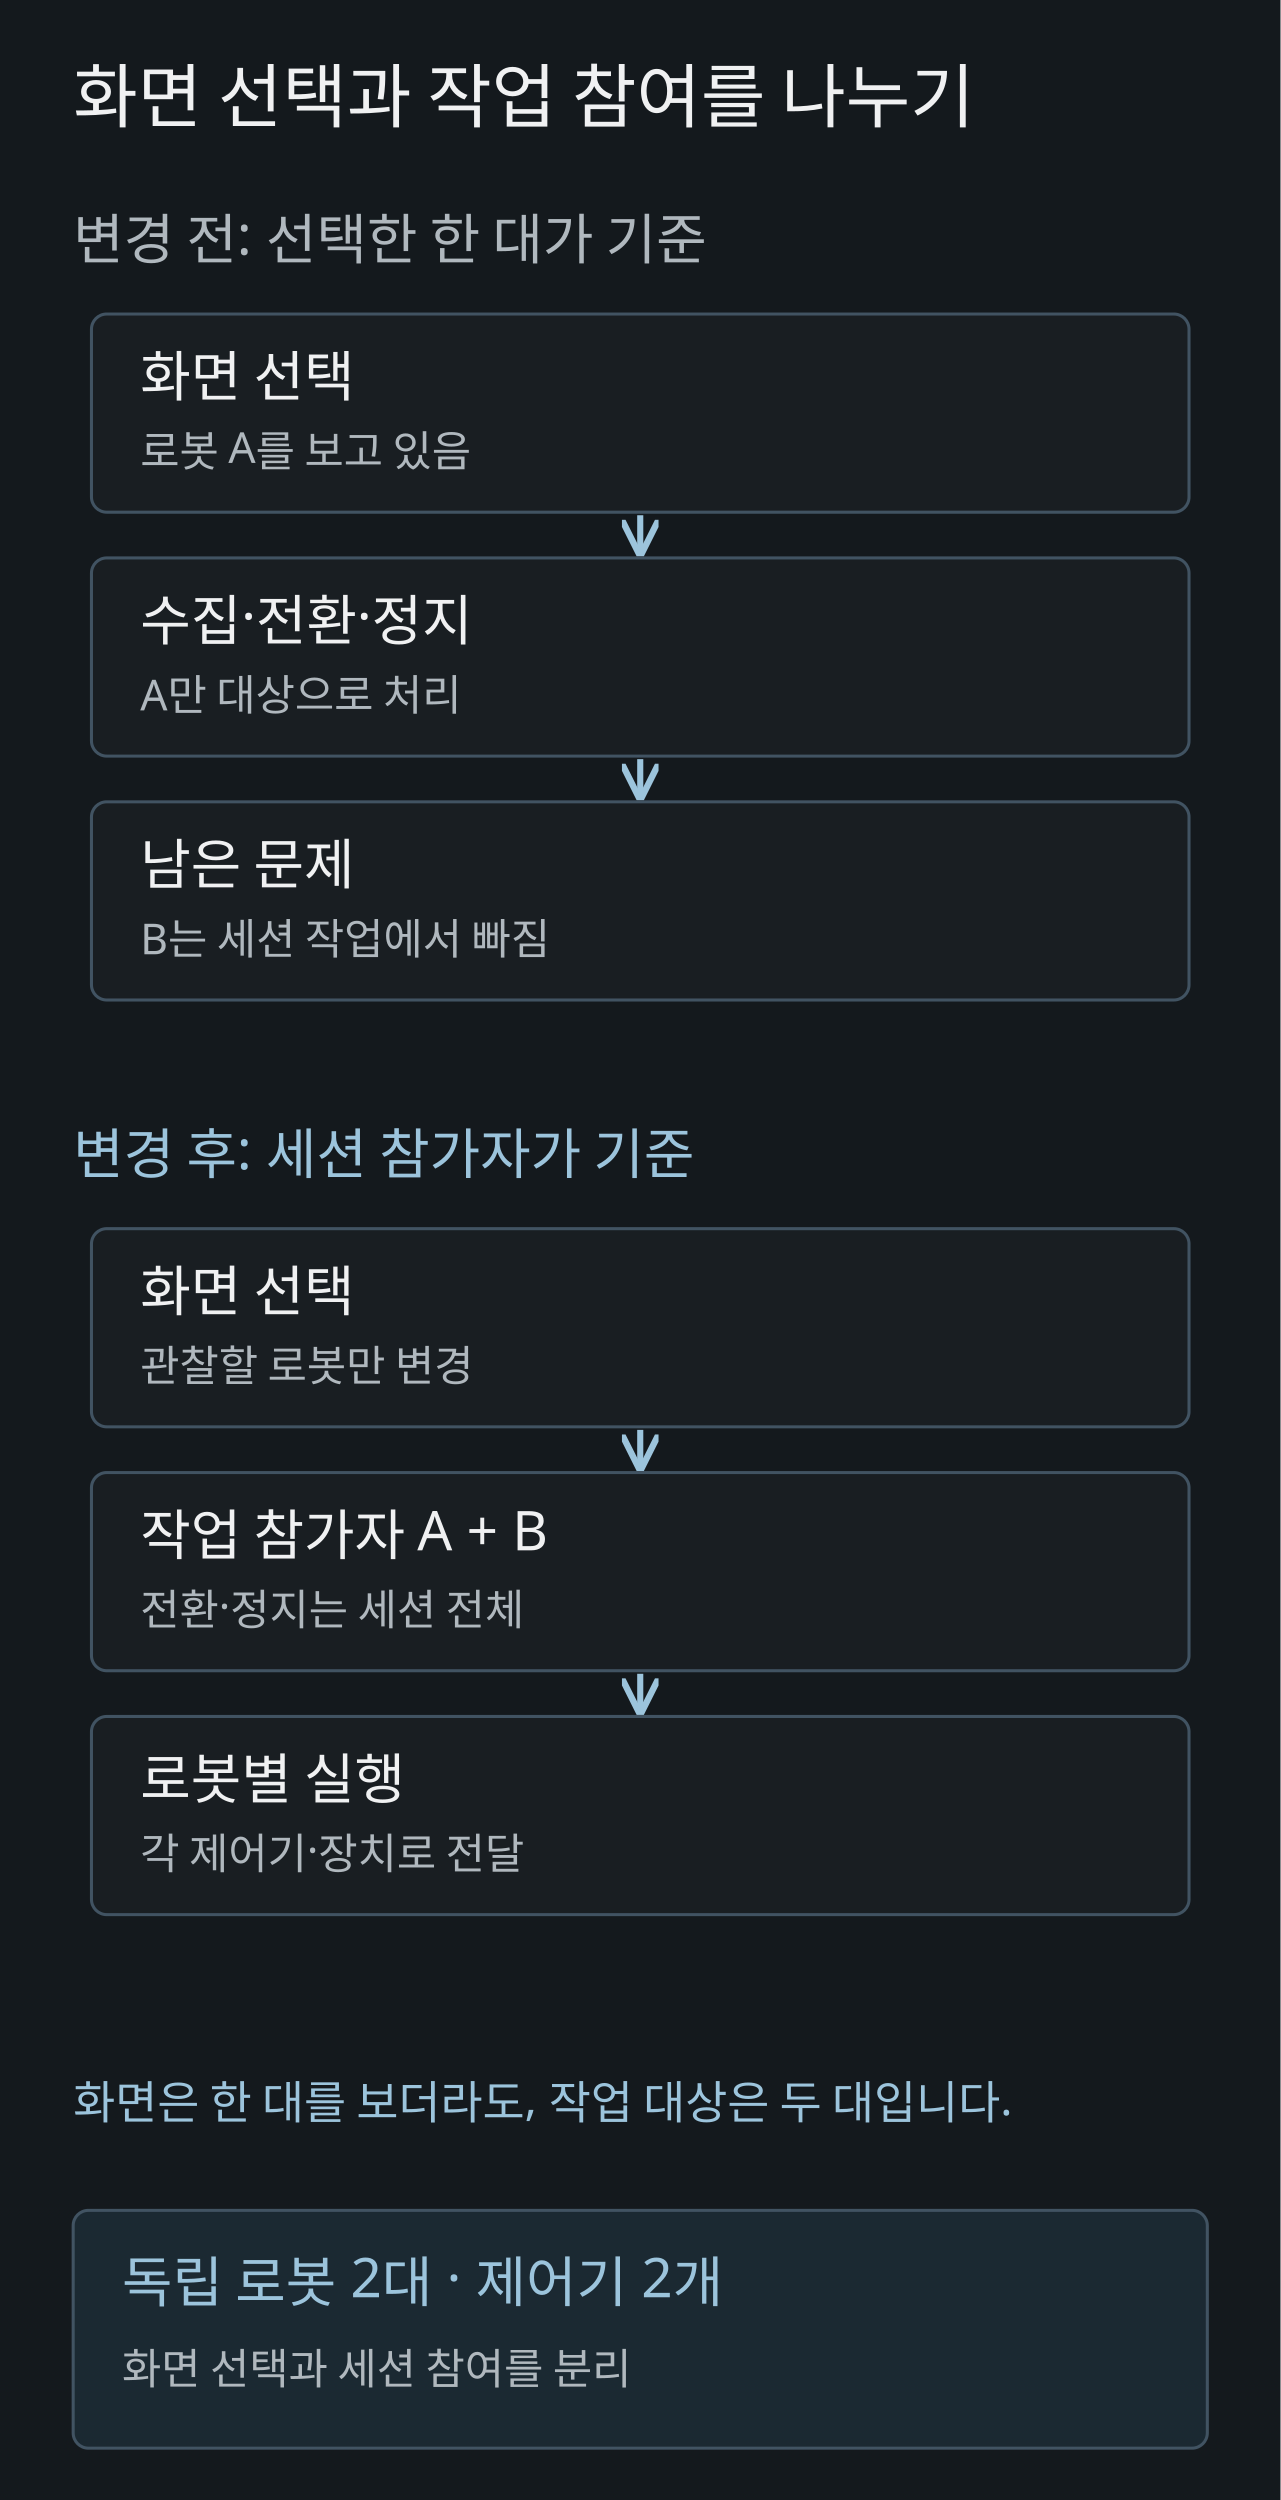
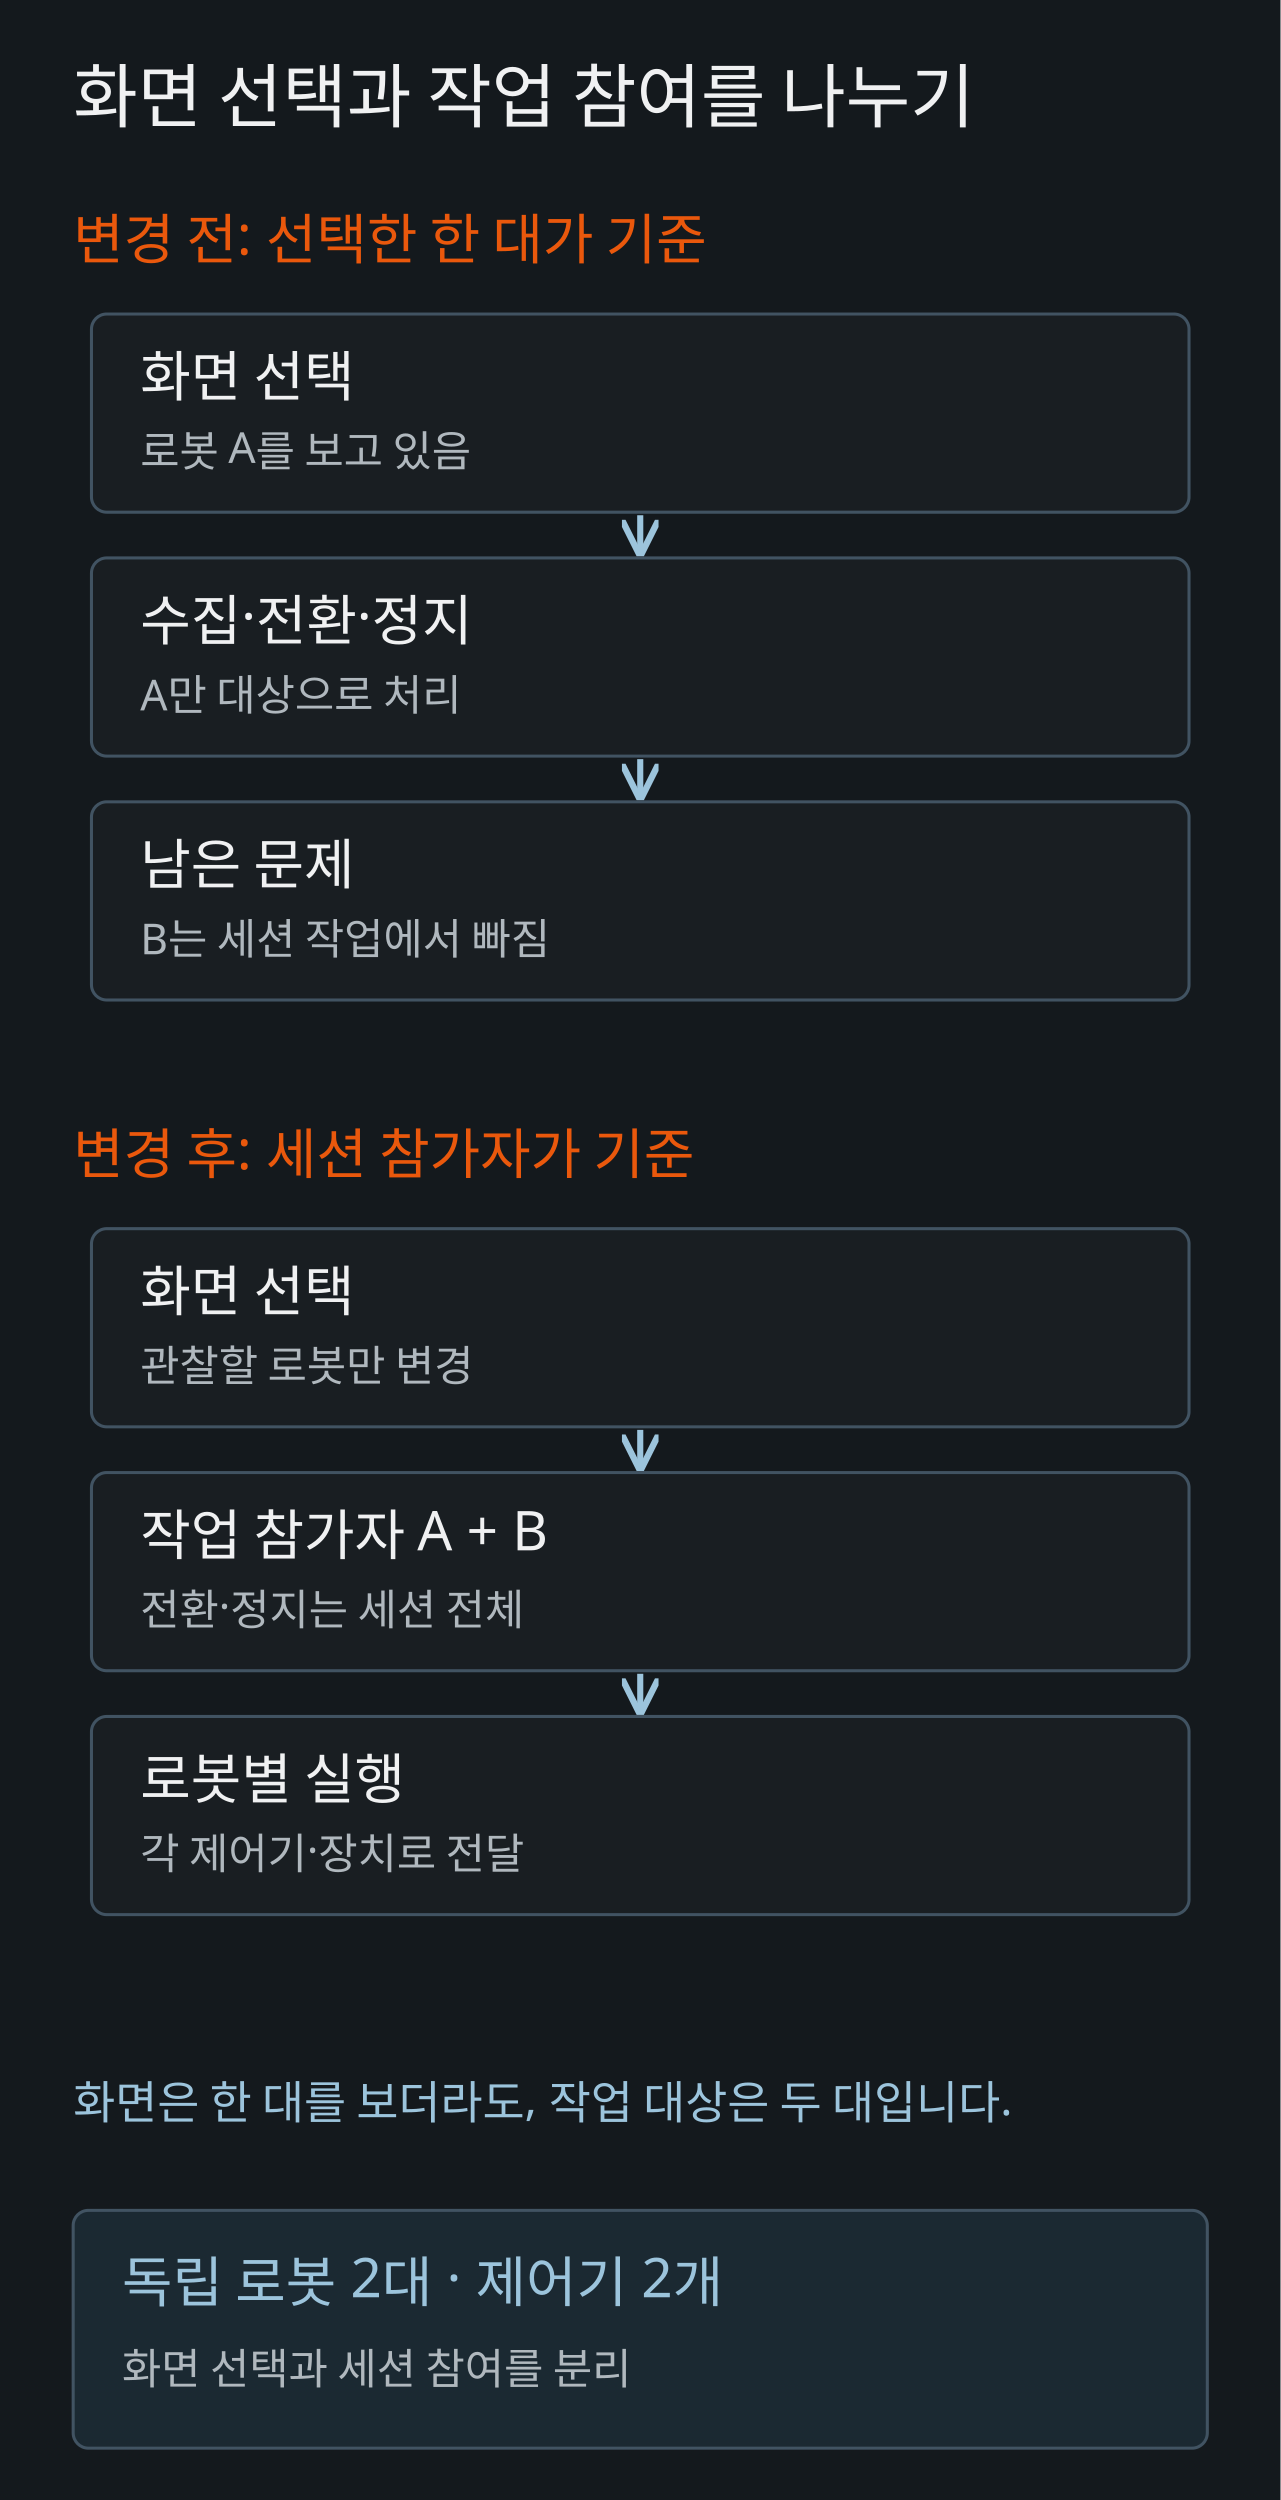
<svg xmlns="http://www.w3.org/2000/svg" viewBox="0 0 420 820" role="img" aria-labelledby="title">
  <defs>
    <marker id="arrow" viewBox="0 0 8 8" refX="7" refY="4" markerWidth="6" markerHeight="6" orient="auto">
      <path d="M0 0L8 4L0 8" fill="none" stroke="#9cc4dc" stroke-width="1.4" />
    </marker>
  </defs>
  <rect width="420" height="820" fill="#14191d" />
  <g font-family="Malgun Gothic,Pretendard,sans-serif">
    <text x="24" y="40" font-size="23" fill="#f0f1f2" text-anchor="start">화면 선택과 작업 참여를 나누기</text>
-     <text x="24" y="85" font-size="18" fill="#b0b8be" text-anchor="start">변경 전: 선택한 한 대가 기준</text>
+     <text x="24" y="85" font-size="18" fill="#EA580C" text-anchor="start">변경 전: 선택한 한 대가 기준</text>
    <rect x="30" y="103" width="360" height="65" rx="5" fill="#191e22" stroke="#415362" />
    <text x="46" y="130" font-size="18" fill="#f0f1f2" text-anchor="start">화면 선택</text>
    <text x="46" y="153" font-size="14" fill="#b0b8be" text-anchor="start">로봇 A를 보고 있음</text>
    <path d="M210 169L210 181" fill="none" stroke="#9cc4dc" stroke-width="2" marker-end="url(#arrow)" />
    <rect x="30" y="183" width="360" height="65" rx="5" fill="#191e22" stroke="#415362" />
    <text x="46" y="210" font-size="18" fill="#f0f1f2" text-anchor="start">수집·전환·정지</text>
    <text x="46" y="233" font-size="14" fill="#b0b8be" text-anchor="start">A만 대상으로 처리</text>
    <path d="M210 249L210 261" fill="none" stroke="#9cc4dc" stroke-width="2" marker-end="url(#arrow)" />
    <rect x="30" y="263" width="360" height="65" rx="5" fill="#191e22" stroke="#415362" />
    <text x="46" y="290" font-size="18" fill="#f0f1f2" text-anchor="start">남은 문제</text>
    <text x="46" y="313" font-size="14" fill="#b0b8be" text-anchor="start">B는 세션 작업에서 빠짐</text>
-     <text x="24" y="385" font-size="18" fill="#9cc4dc" text-anchor="start">변경 후: 세션 참가자가 기준</text>
+     <text x="24" y="385" font-size="18" fill="#EA580C" text-anchor="start">변경 후: 세션 참가자가 기준</text>
    <rect x="30" y="403" width="360" height="65" rx="5" fill="#191e22" stroke="#415362" />
    <text x="46" y="430" font-size="18" fill="#f0f1f2" text-anchor="start">화면 선택</text>
    <text x="46" y="453" font-size="14" fill="#b0b8be" text-anchor="start">관찰할 로봇만 변경</text>
    <path d="M210 469L210 481" fill="none" stroke="#9cc4dc" stroke-width="2" marker-end="url(#arrow)" />
    <rect x="30" y="483" width="360" height="65" rx="5" fill="#191e22" stroke="#415362" />
    <text x="46" y="510" font-size="18" fill="#f0f1f2" text-anchor="start">작업 참가자 A + B</text>
    <text x="46" y="533" font-size="14" fill="#b0b8be" text-anchor="start">전환·정지는 세션 전체</text>
    <path d="M210 549L210 561" fill="none" stroke="#9cc4dc" stroke-width="2" marker-end="url(#arrow)" />
    <rect x="30" y="563" width="360" height="65" rx="5" fill="#191e22" stroke="#415362" />
    <text x="46" y="590" font-size="18" fill="#f0f1f2" text-anchor="start">로봇별 실행</text>
    <text x="46" y="613" font-size="14" fill="#b0b8be" text-anchor="start">각 제어기·장치로 전달</text>
    <text x="24" y="695" font-size="15" fill="#9cc4dc" text-anchor="start">화면은 한 대를 보더라도, 작업 대상은 두 대입니다.</text>
  </g>
  <g font-family="Malgun Gothic,Pretendard,sans-serif">
    <rect x="24" y="725" width="372" height="78" rx="5" fill="#1b2932" stroke="#415362" />
    <text x="40" y="755" font-size="18" fill="#9cc4dc">독립 로봇 2대 · 제어기 2개</text>
    <text x="40" y="782" font-size="14" fill="#b0b8be">화면 선택과 세션 참여를 분리</text>
  </g>
</svg>
